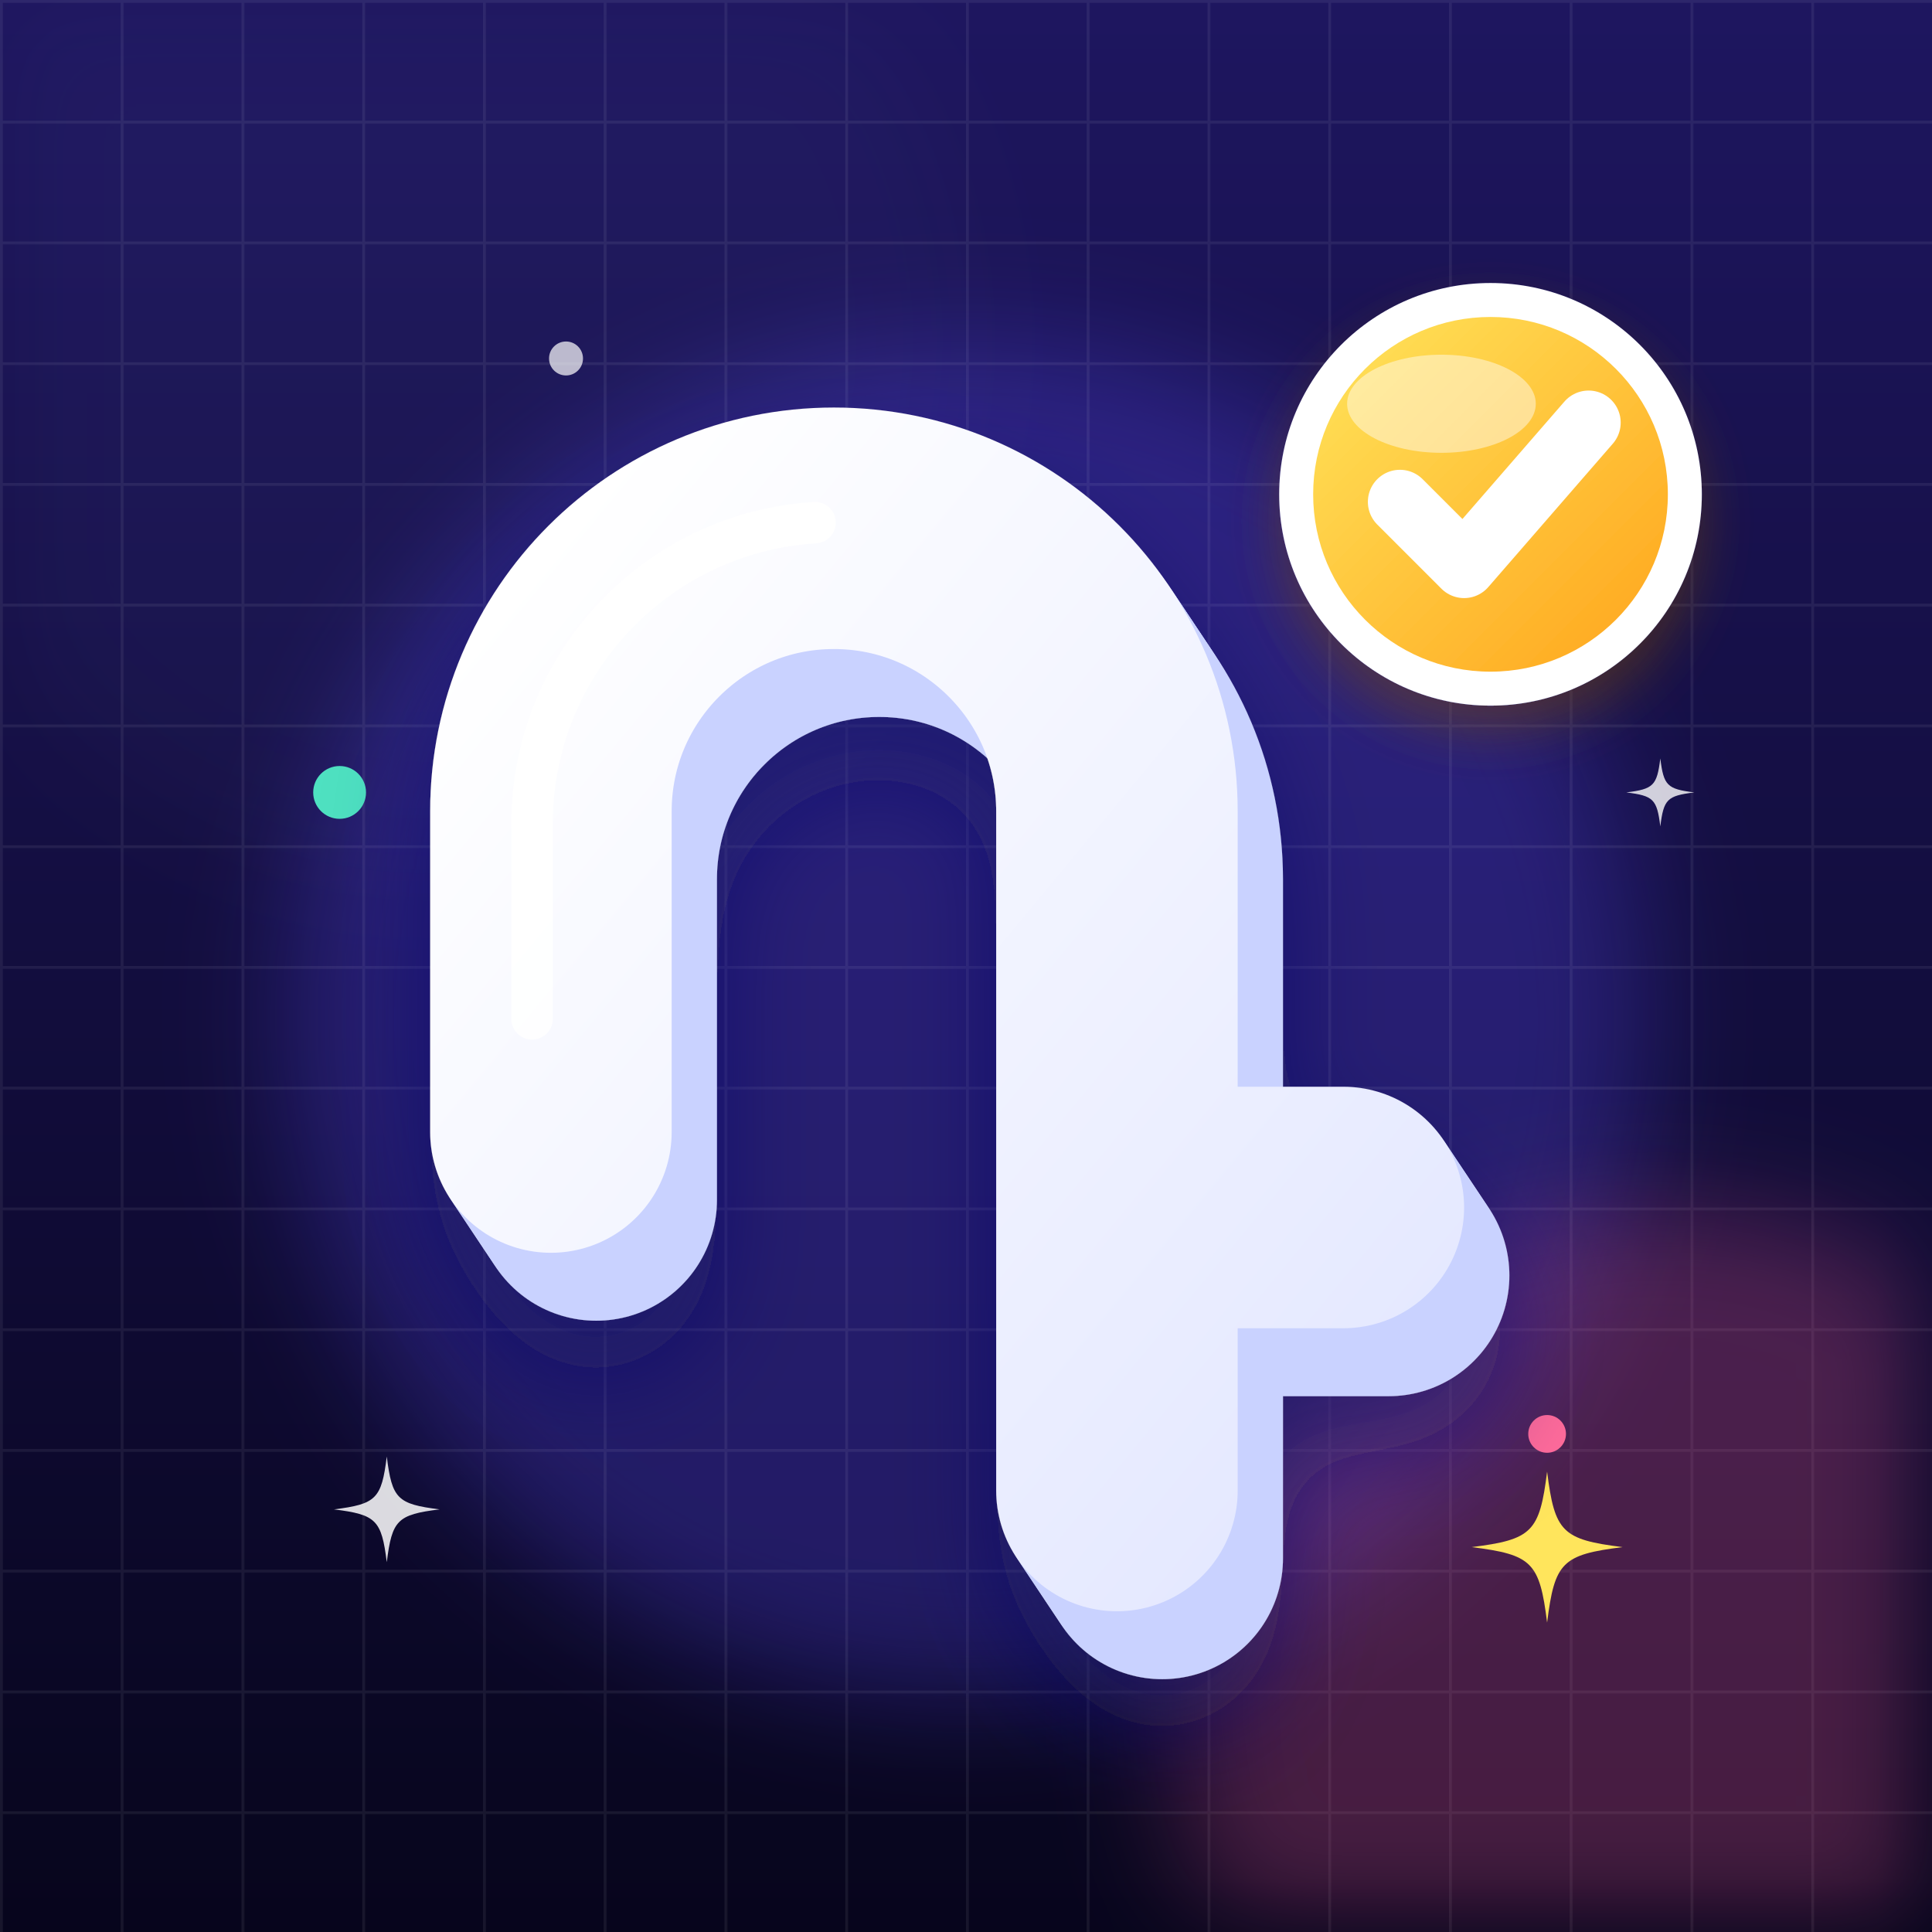
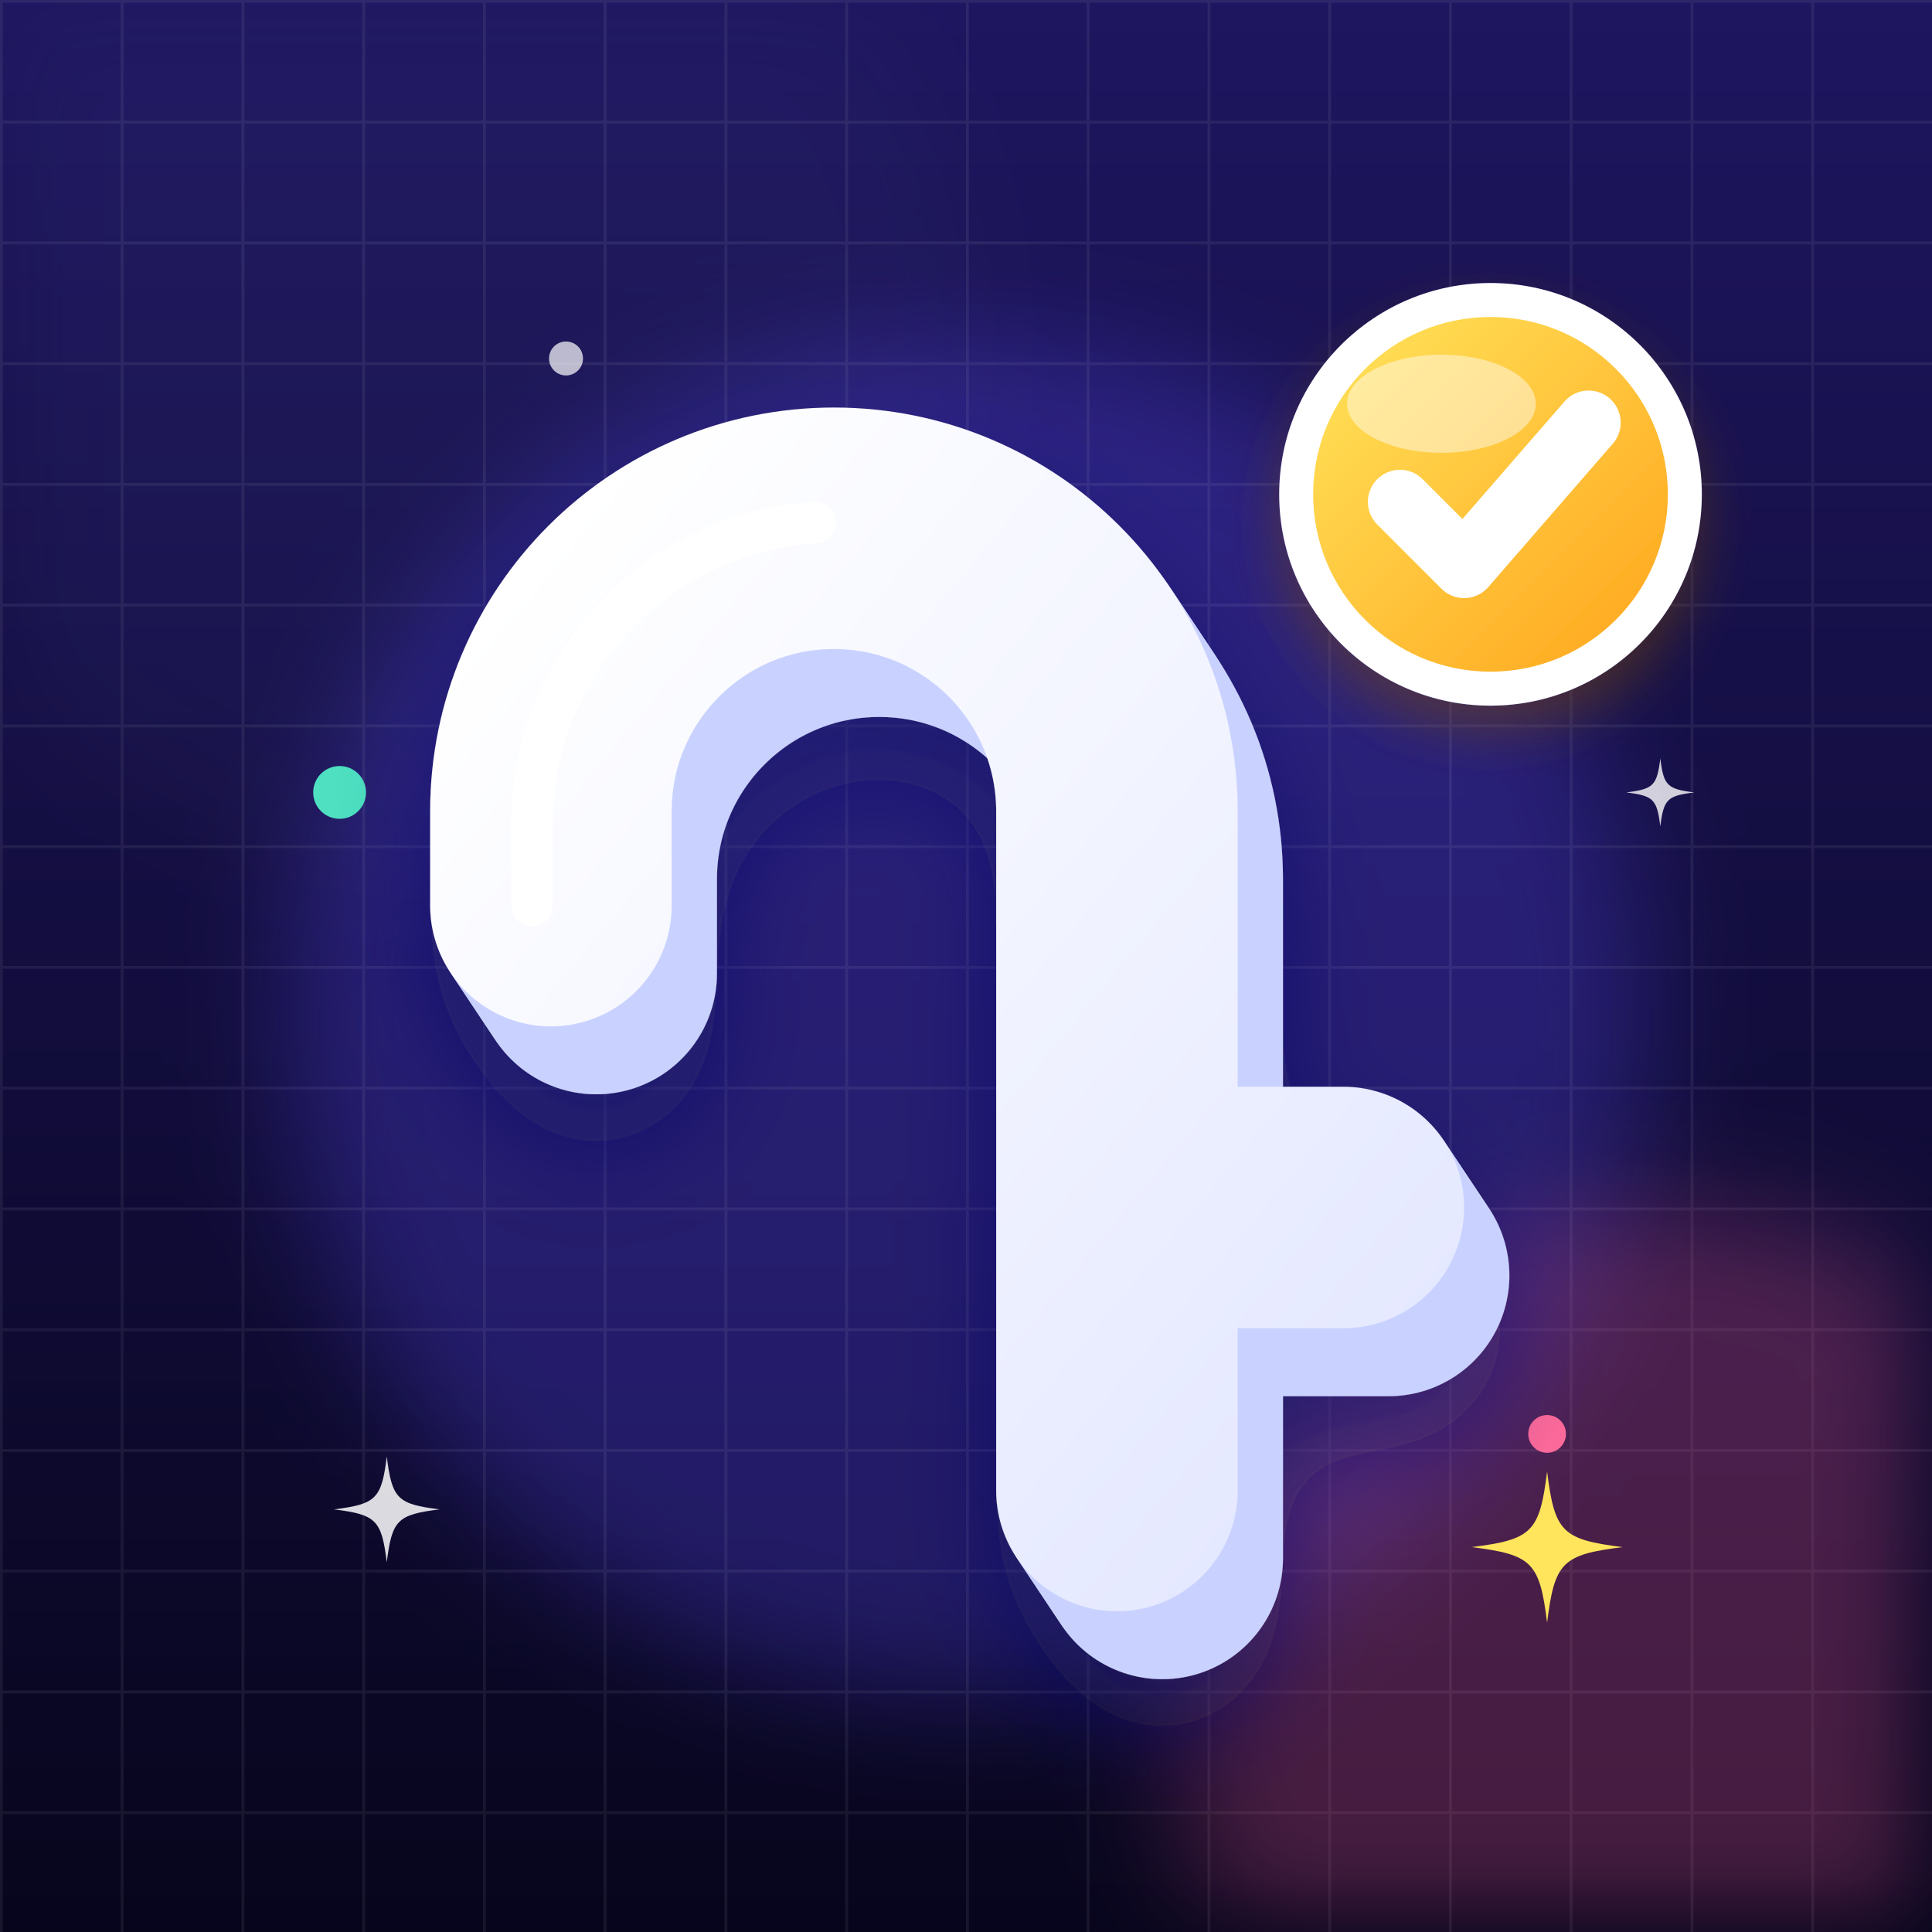
<svg xmlns="http://www.w3.org/2000/svg" data-k="1" width="1024" height="1024" viewBox="0 0 1024 1024">
  <defs>
    <linearGradient id="bgd" x1="0" y1="0" x2="0" y2="1">
      <stop offset="0" stop-color="#1E1660" />
      <stop offset="1" stop-color="#07051C" />
    </linearGradient>
    <filter id="blur" x="-50%" y="-50%" width="200%" height="200%">
      <feGaussianBlur stdDeviation="30" />
    </filter>
    <filter id="blur8">
      <feGaussianBlur stdDeviation="8" />
    </filter>
    <linearGradient id="gl" x1="0" y1="0" x2="0" y2="1">
      <stop offset="0" stop-color="#fff" stop-opacity=".55" />
      <stop offset="1" stop-color="#fff" stop-opacity="0" />
    </linearGradient>
    <filter id="ds" x="-30%" y="-30%" width="160%" height="160%">
      <feDropShadow dx="0" dy="30" stdDeviation="26" flood-color="#120a6b" flood-opacity="0.55" />
    </filter>
    <filter id="sm" x="-30%" y="-30%" width="160%" height="160%">
      <feDropShadow dx="0" dy="14" stdDeviation="14" flood-color="#7a4a00" flood-opacity="0.45" />
    </filter>
    <radialGradient id="bg" cx=".3" cy=".15" r="1.1">
      <stop offset="0" stop-color="#7C8CFF" />
      <stop offset=".5" stop-color="#4B3BE6" />
      <stop offset="1" stop-color="#26148F" />
    </radialGradient>
    <linearGradient id="lt" x1="0" y1="0" x2="1" y2="1">
      <stop offset="0" stop-color="#FFFFFF" />
      <stop offset="1" stop-color="#E4E8FF" />
    </linearGradient>
    <linearGradient id="ck" x1="0" y1="0" x2="1" y2="1">
      <stop offset="0" stop-color="#FFE55C" />
      <stop offset="1" stop-color="#FFA41B" />
    </linearGradient>
    <pattern id="grid" width="64" height="64" patternUnits="userSpaceOnUse">
      <path d="M64 0 H0 V64" fill="none" stroke="#fff" stroke-opacity=".07" stroke-width="3" />
    </pattern>
  </defs>
  <rect width="1024" height="1024" fill="url(#bgd)" />
  <circle cx="512" cy="540" r="360" fill="#5B4BFF" opacity=".28" filter="url(#blur)" />
  <rect width="1024" height="1024" fill="url(#grid)" />
  <circle cx="230" cy="180" r="280" fill="#A9B4FF" opacity=".035" filter="url(#blur)" />
  <circle cx="880" cy="900" r="260" fill="#FF5FA2" opacity=".25" filter="url(#blur)" />
  <path transform="translate(820 820) scale(1.0)" d="M0 -40 C4 -8 8 -4 40 0 C8 4 4 8 0 40 C-4 8 -8 4 -40 0 C-8 -4 -4 -8 0 -40Z" fill="#FFE55C" opacity="1" />
  <path transform="translate(205 800) scale(0.7)" d="M0 -40 C4 -8 8 -4 40 0 C8 4 4 8 0 40 C-4 8 -8 4 -40 0 C-8 -4 -4 -8 0 -40Z" fill="#fff" opacity="0.85" />
  <path transform="translate(880 420) scale(0.45)" d="M0 -40 C4 -8 8 -4 40 0 C8 4 4 8 0 40 C-4 8 -8 4 -40 0 C-8 -4 -4 -8 0 -40Z" fill="#fff" opacity="0.8" />
  <circle cx="180" cy="420" r="14" fill="#4EE1C1" />
  <circle cx="820" cy="760" r="10" fill="#FF6B9A" />
  <circle cx="300" cy="190" r="9" fill="#fff" opacity=".7" />
  <g filter="url(#ds)">
-     <path d="M292 600 V430 a150 150 0 0 1 300 0 V790 M592 640 H712" transform="translate(24 36)" fill="none" stroke="#C9D2FF" stroke-width="128" stroke-linecap="round" stroke-linejoin="round" opacity="1" />
-     <path d="M292 600 V430 a150 150 0 0 1 300 0 V790 M592 640 H712" transform="translate(22 33)" fill="none" stroke="#C9D2FF" stroke-width="128" stroke-linecap="round" stroke-linejoin="round" opacity="1" />
-     <path d="M292 600 V430 a150 150 0 0 1 300 0 V790 M592 640 H712" transform="translate(20 30)" fill="none" stroke="#C9D2FF" stroke-width="128" stroke-linecap="round" stroke-linejoin="round" opacity="1" />
-     <path d="M292 600 V430 a150 150 0 0 1 300 0 V790 M592 640 H712" transform="translate(18 27)" fill="none" stroke="#C9D2FF" stroke-width="128" stroke-linecap="round" stroke-linejoin="round" opacity="1" />
-     <path d="M292 600 V430 a150 150 0 0 1 300 0 V790 M592 640 H712" transform="translate(16 24)" fill="none" stroke="#C9D2FF" stroke-width="128" stroke-linecap="round" stroke-linejoin="round" opacity="1" />
-     <path d="M292 600 V430 a150 150 0 0 1 300 0 V790 M592 640 H712" transform="translate(14 21)" fill="none" stroke="#C9D2FF" stroke-width="128" stroke-linecap="round" stroke-linejoin="round" opacity="1" />
-     <path d="M292 600 V430 a150 150 0 0 1 300 0 V790 M592 640 H712" transform="translate(12 18)" fill="none" stroke="#C9D2FF" stroke-width="128" stroke-linecap="round" stroke-linejoin="round" opacity="1" />
-     <path d="M292 600 V430 a150 150 0 0 1 300 0 V790 M592 640 H712" transform="translate(10 15)" fill="none" stroke="#C9D2FF" stroke-width="128" stroke-linecap="round" stroke-linejoin="round" opacity="1" />
-     <path d="M292 600 V430 a150 150 0 0 1 300 0 V790 M592 640 H712" transform="translate(8 12)" fill="none" stroke="#C9D2FF" stroke-width="128" stroke-linecap="round" stroke-linejoin="round" opacity="1" />
-     <path d="M292 600 V430 a150 150 0 0 1 300 0 V790 M592 640 H712" transform="translate(6 9)" fill="none" stroke="#C9D2FF" stroke-width="128" stroke-linecap="round" stroke-linejoin="round" opacity="1" />
-     <path d="M292 600 V430 a150 150 0 0 1 300 0 V790 M592 640 H712" transform="translate(4 6)" fill="none" stroke="#C9D2FF" stroke-width="128" stroke-linecap="round" stroke-linejoin="round" opacity="1" />
-     <path d="M292 600 V430 a150 150 0 0 1 300 0 V790 M592 640 H712" transform="translate(2 3)" fill="none" stroke="#C9D2FF" stroke-width="128" stroke-linecap="round" stroke-linejoin="round" opacity="1" />
-     <path d="M292 600 V430 a150 150 0 0 1 300 0 V790 M592 640 H712" fill="none" stroke="url(#lt)" stroke-width="128" stroke-linecap="round" stroke-linejoin="round" />
+     <path d="M292 480 V430 a150 150 0 0 1 300 0 V790 M592 640 H712" transform="translate(24 36)" fill="none" stroke="#C9D2FF" stroke-width="128" stroke-linecap="round" stroke-linejoin="round" opacity="1" />
+     <path d="M292 480 V430 a150 150 0 0 1 300 0 V790 M592 640 H712" transform="translate(22 33)" fill="none" stroke="#C9D2FF" stroke-width="128" stroke-linecap="round" stroke-linejoin="round" opacity="1" />
+     <path d="M292 480 V430 a150 150 0 0 1 300 0 V790 M592 640 H712" transform="translate(20 30)" fill="none" stroke="#C9D2FF" stroke-width="128" stroke-linecap="round" stroke-linejoin="round" opacity="1" />
+     <path d="M292 480 V430 a150 150 0 0 1 300 0 V790 M592 640 H712" transform="translate(18 27)" fill="none" stroke="#C9D2FF" stroke-width="128" stroke-linecap="round" stroke-linejoin="round" opacity="1" />
+     <path d="M292 480 V430 a150 150 0 0 1 300 0 V790 M592 640 H712" transform="translate(16 24)" fill="none" stroke="#C9D2FF" stroke-width="128" stroke-linecap="round" stroke-linejoin="round" opacity="1" />
+     <path d="M292 480 V430 a150 150 0 0 1 300 0 V790 M592 640 H712" transform="translate(14 21)" fill="none" stroke="#C9D2FF" stroke-width="128" stroke-linecap="round" stroke-linejoin="round" opacity="1" />
+     <path d="M292 480 V430 a150 150 0 0 1 300 0 V790 M592 640 H712" transform="translate(12 18)" fill="none" stroke="#C9D2FF" stroke-width="128" stroke-linecap="round" stroke-linejoin="round" opacity="1" />
+     <path d="M292 480 V430 a150 150 0 0 1 300 0 V790 M592 640 H712" transform="translate(10 15)" fill="none" stroke="#C9D2FF" stroke-width="128" stroke-linecap="round" stroke-linejoin="round" opacity="1" />
+     <path d="M292 480 V430 a150 150 0 0 1 300 0 V790 M592 640 H712" transform="translate(8 12)" fill="none" stroke="#C9D2FF" stroke-width="128" stroke-linecap="round" stroke-linejoin="round" opacity="1" />
+     <path d="M292 480 V430 a150 150 0 0 1 300 0 V790 M592 640 H712" transform="translate(6 9)" fill="none" stroke="#C9D2FF" stroke-width="128" stroke-linecap="round" stroke-linejoin="round" opacity="1" />
+     <path d="M292 480 V430 a150 150 0 0 1 300 0 V790 M592 640 H712" transform="translate(4 6)" fill="none" stroke="#C9D2FF" stroke-width="128" stroke-linecap="round" stroke-linejoin="round" opacity="1" />
+     <path d="M292 480 V430 a150 150 0 0 1 300 0 V790 M592 640 H712" transform="translate(2 3)" fill="none" stroke="#C9D2FF" stroke-width="128" stroke-linecap="round" stroke-linejoin="round" opacity="1" />
+     <path d="M292 480 V430 a150 150 0 0 1 300 0 V790 M592 640 H712" fill="none" stroke="url(#lt)" stroke-width="128" stroke-linecap="round" stroke-linejoin="round" />
  </g>
-   <path d="M282 540 V435 a160 160 0 0 1 150 -158" fill="none" stroke="#fff" stroke-width="22" stroke-linecap="round" opacity=".9" />
+   <path d="M282 480 V435 a160 160 0 0 1 150 -158" fill="none" stroke="#fff" stroke-width="22" stroke-linecap="round" opacity=".9" />
  <path d="M285 600 V450" fill="none" stroke="#B9C2FF" stroke-width="0" />
  <g filter="url(#sm)">
    <circle cx="790" cy="262" r="112" fill="#fff" />
    <circle cx="790" cy="262" r="94" fill="url(#ck)" />
  </g>
  <ellipse cx="764" cy="214" rx="50" ry="26" fill="#fff" opacity=".45" />
  <path d="M742 266 l34 34 l66 -76" fill="none" stroke="#fff" stroke-width="34" stroke-linecap="round" stroke-linejoin="round" />
</svg>
